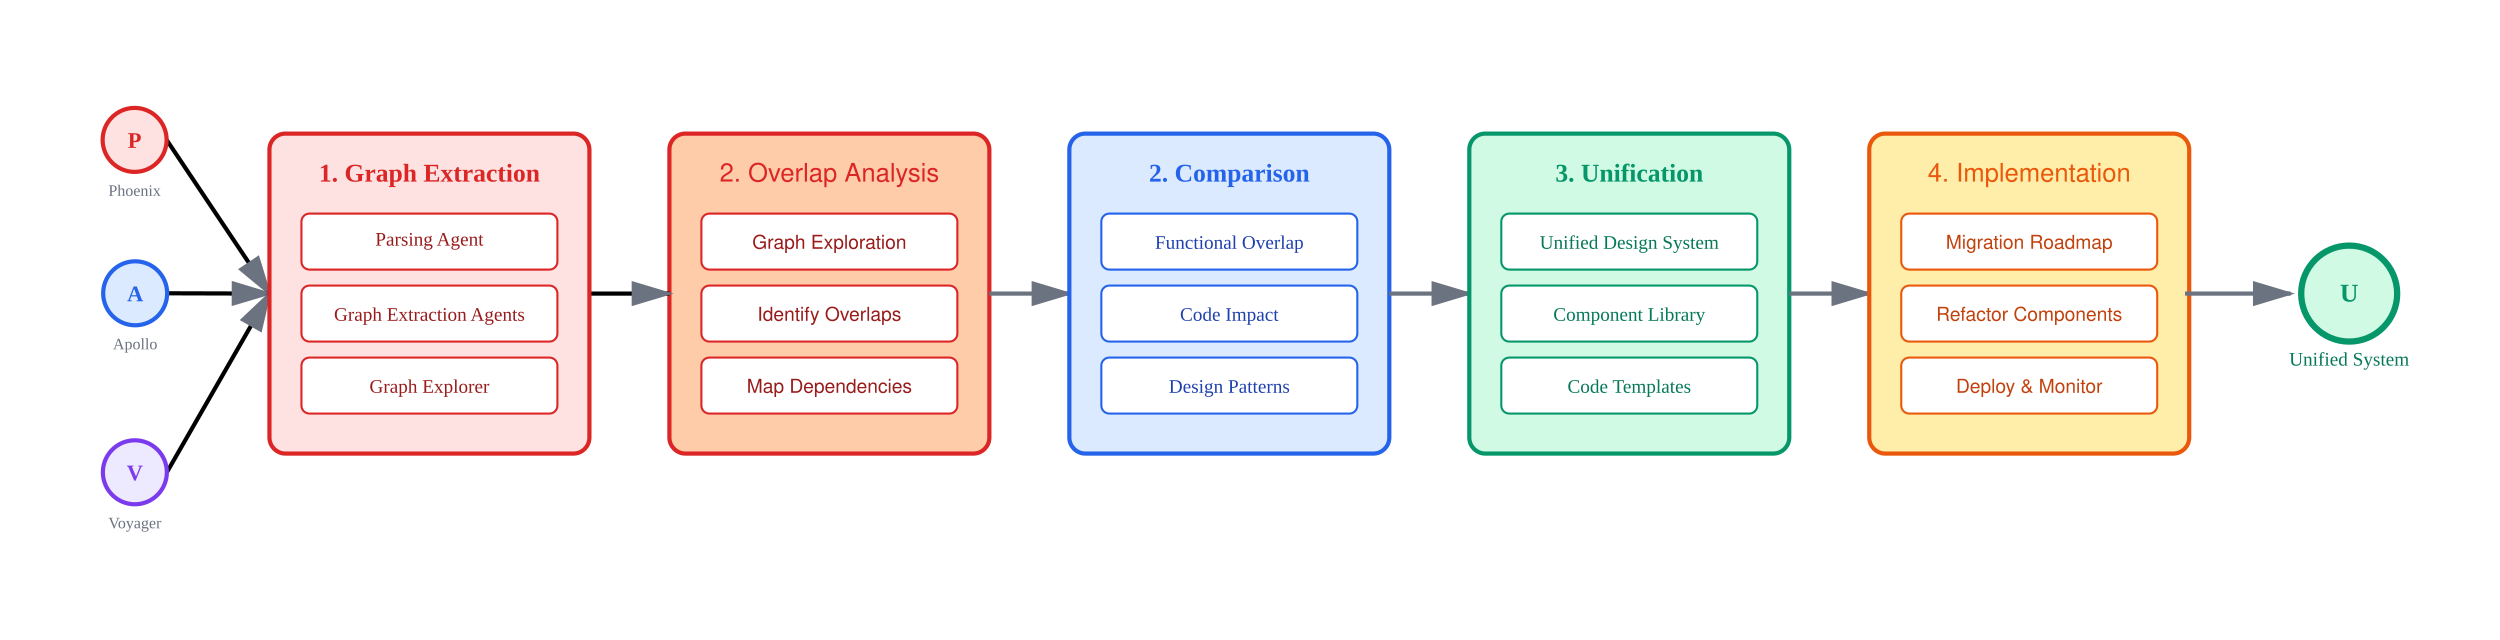
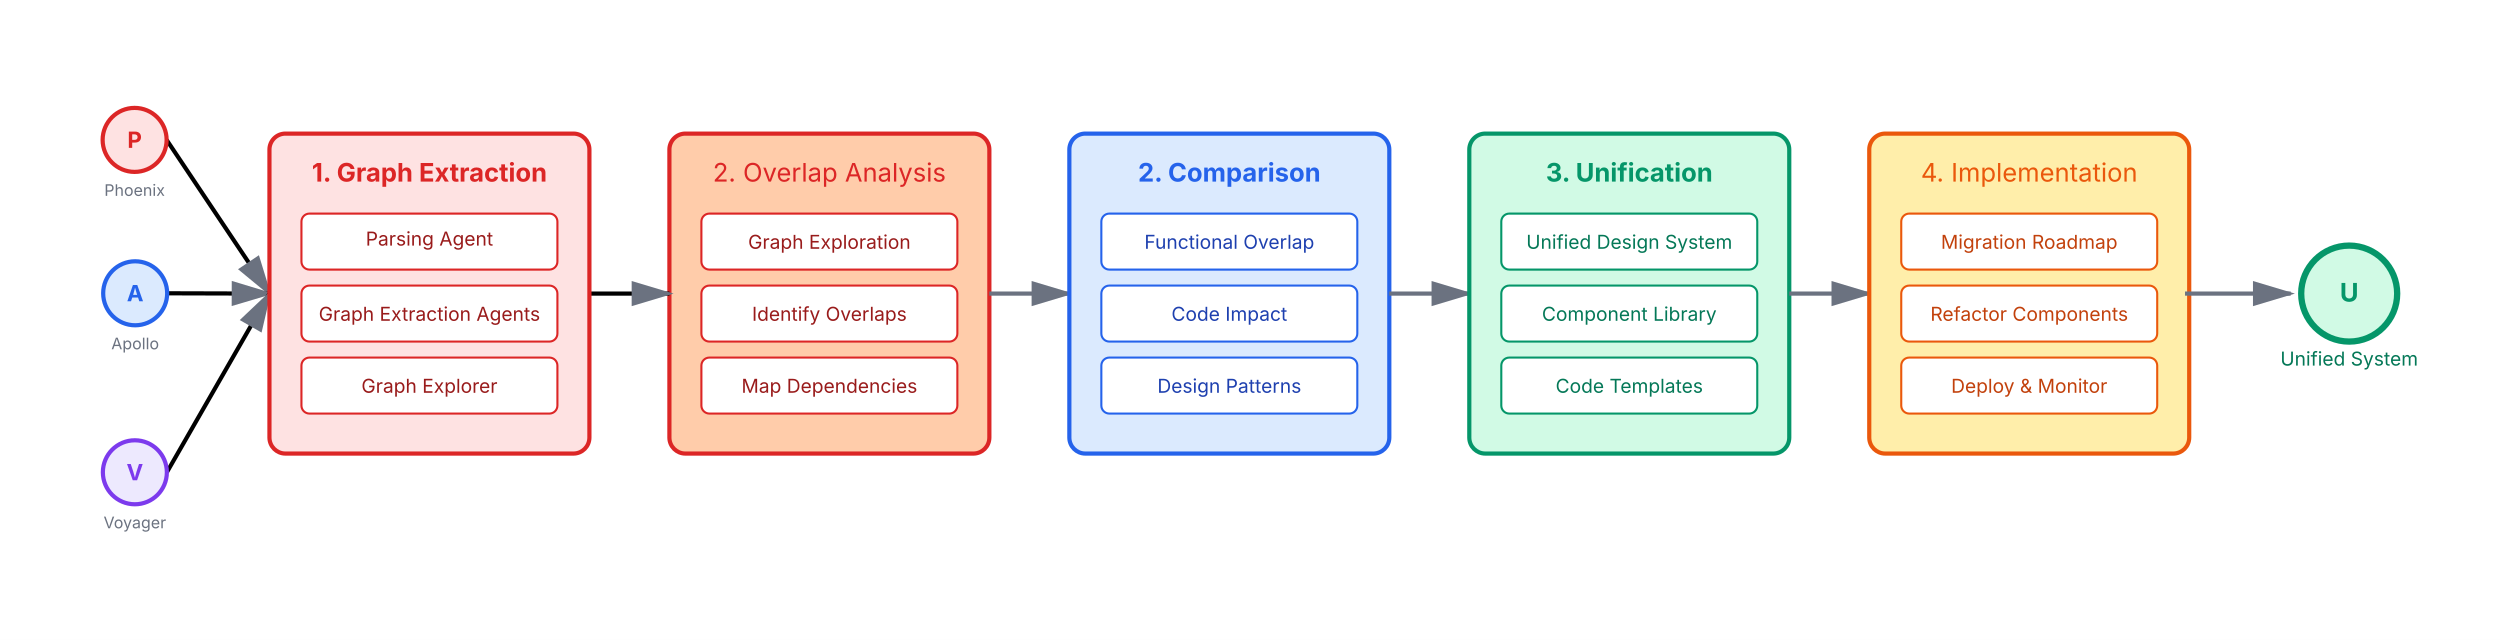
<svg xmlns="http://www.w3.org/2000/svg" width="1192.36" height="305.206" viewBox="0 0 1192.36 305.206" version="1.1" id="svg29">
  <rect width="1192.36" height="305.206" fill="#ffffff" id="rect1" x="0" y="0" style="stroke-width:1" />
  <rect x="319.265" y="63.722" width="152.603" height="152.603" rx="7.63" fill="#fee2e2" stroke="#dc2626" stroke-width="2" id="rect2" style="fill:#ffccaa" />
-   <text x="395.567" y="86.613" text-anchor="middle" font-size="12.208px" font-weight="bold" fill="#dc2626" id="text2" style="font-style:normal;font-variant:normal;font-weight:normal;font-stretch:normal;font-family:Helvetica;-inkscape-font-specification:Helvetica;stroke-width:1">2. Overlap Analysis</text>
+   <text font-family="Inter, system-ui, sans-serif" x="395.567" y="86.613" text-anchor="middle" font-size="12.208px" font-weight="bold" fill="#dc2626" id="text2" style="font-style:normal;font-variant:normal;font-weight:normal;font-stretch:normal;font-family: Inter, system-ui, sans-serif;-inkscape-font-specification:Helvetica;stroke-width:1">2. Overlap Analysis</text>
  <rect x="334.526" y="101.873" width="122.082" height="26.706" rx="3.815" fill="#ffffff" stroke="#dc2626" stroke-width="1" id="rect3" />
-   <text x="395.567" y="118.659" text-anchor="middle" font-size="9.156px" fill="#991b1b" id="text3" style="font-style:normal;font-variant:normal;font-weight:normal;font-stretch:normal;font-family:Helvetica;-inkscape-font-specification:Helvetica;stroke-width:1">Graph Exploration</text>
+   <text font-family="Inter, system-ui, sans-serif" x="395.567" y="118.659" text-anchor="middle" font-size="9.156px" fill="#991b1b" id="text3" style="font-style:normal;font-variant:normal;font-weight:normal;font-stretch:normal;font-family: Inter, system-ui, sans-serif;-inkscape-font-specification:Helvetica;stroke-width:1">Graph Exploration</text>
  <rect x="334.526" y="136.209" width="122.082" height="26.706" rx="3.815" fill="#ffffff" stroke="#dc2626" stroke-width="1" id="rect4" />
-   <text x="395.567" y="152.995" text-anchor="middle" font-size="9.156px" fill="#991b1b" id="text4" style="font-style:normal;font-variant:normal;font-weight:normal;font-stretch:normal;font-family:Helvetica;-inkscape-font-specification:Helvetica;stroke-width:1">Identify Overlaps</text>
+   <text font-family="Inter, system-ui, sans-serif" x="395.567" y="152.995" text-anchor="middle" font-size="9.156px" fill="#991b1b" id="text4" style="font-style:normal;font-variant:normal;font-weight:normal;font-stretch:normal;font-family: Inter, system-ui, sans-serif;-inkscape-font-specification:Helvetica;stroke-width:1">Identify Overlaps</text>
  <rect x="334.526" y="170.544" width="122.082" height="26.706" rx="3.815" fill="#ffffff" stroke="#dc2626" stroke-width="1" id="rect5" />
-   <text x="395.567" y="187.331" text-anchor="middle" font-size="9.156px" fill="#991b1b" id="text5" style="font-style:normal;font-variant:normal;font-weight:normal;font-stretch:normal;font-family:Helvetica;-inkscape-font-specification:Helvetica;stroke-width:1">Map Dependencies</text>
+   <text font-family="Inter, system-ui, sans-serif" x="395.567" y="187.331" text-anchor="middle" font-size="9.156px" fill="#991b1b" id="text5" style="font-style:normal;font-variant:normal;font-weight:normal;font-stretch:normal;font-family: Inter, system-ui, sans-serif;-inkscape-font-specification:Helvetica;stroke-width:1">Map Dependencies</text>
  <path style="fill:none;stroke:#000000;stroke-width:2;stroke-linecap:butt;stroke-linejoin:miter;stroke-dasharray:none;stroke-opacity:1;marker-end:url(#arrowhead)" d="M 79.469,66.724 128.512,140.024" id="path34" />
  <path style="fill:none;stroke:#000000;stroke-width:2;stroke-linecap:butt;stroke-linejoin:miter;stroke-dasharray:none;stroke-opacity:1;marker-end:url(#arrowhead)" d="m 79.73,139.885 48.782,0.139" id="path35" />
  <path style="fill:none;stroke:#000000;stroke-width:2;stroke-linecap:butt;stroke-linejoin:miter;stroke-dasharray:none;stroke-opacity:1;marker-end:url(#arrowhead)" d="M 79.581,225.254 128.512,140.024" id="path37" />
  <path style="fill:none;stroke:#000000;stroke-width:2;stroke-linecap:butt;stroke-linejoin:miter;stroke-dasharray:none;stroke-opacity:1;marker-end:url(#arrowhead)" d="m 281.115,140.024 h 38.151" id="path38" />
  <g transform="matrix(0.7630151,0,0,0.7630151,471.8683,140.0237)" id="g6" style="stroke-width:1.311">
    <path d="M 0,0 H 50" stroke="#6b7280" stroke-width="2.621" marker-end="url(#arrowhead)" id="path5" />
  </g>
  <g transform="matrix(0.7630151,0,0,0.7630151,510.019,63.72214)" id="g9" style="stroke-width:1.311">
    <rect x="0" y="0" width="200" height="200" rx="10" fill="#dbeafe" stroke="#2563eb" stroke-width="2.621" id="rect6" />
-     <text x="100" y="30" text-anchor="middle" font-size="16px" font-weight="bold" fill="#2563eb" id="text6" style="stroke-width:1.311">2. Comparison</text>
+     <text font-family="Inter, system-ui, sans-serif" x="100" y="30" text-anchor="middle" font-size="16px" font-weight="bold" fill="#2563eb" id="text6" style="stroke-width:1.311">2. Comparison</text>
    <rect x="20" y="50" width="160" height="35" rx="5" fill="#ffffff" stroke="#2563eb" stroke-width="1.311" id="rect7" />
-     <text x="100" y="72" text-anchor="middle" font-size="12px" fill="#1e40af" id="text7" style="stroke-width:1.311">Functional Overlap</text>
+     <text font-family="Inter, system-ui, sans-serif" x="100" y="72" text-anchor="middle" font-size="12px" fill="#1e40af" id="text7" style="stroke-width:1.311">Functional Overlap</text>
    <rect x="20" y="95" width="160" height="35" rx="5" fill="#ffffff" stroke="#2563eb" stroke-width="1.311" id="rect8" />
-     <text x="100" y="117" text-anchor="middle" font-size="12px" fill="#1e40af" id="text8" style="stroke-width:1.311">Code Impact</text>
+     <text font-family="Inter, system-ui, sans-serif" x="100" y="117" text-anchor="middle" font-size="12px" fill="#1e40af" id="text8" style="stroke-width:1.311">Code Impact</text>
    <rect x="20" y="140" width="160" height="35" rx="5" fill="#ffffff" stroke="#2563eb" stroke-width="1.311" id="rect9" />
-     <text x="100" y="162" text-anchor="middle" font-size="12px" fill="#1e40af" id="text9" style="stroke-width:1.311">Design Patterns</text>
+     <text font-family="Inter, system-ui, sans-serif" x="100" y="162" text-anchor="middle" font-size="12px" fill="#1e40af" id="text9" style="stroke-width:1.311">Design Patterns</text>
  </g>
  <g transform="matrix(0.7630151,0,0,0.7630151,662.6221,140.0237)" id="g10" style="stroke-width:1.311">
    <path d="M 0,0 H 50" stroke="#6b7280" stroke-width="2.621" marker-end="url(#arrowhead)" id="path9" />
  </g>
  <g transform="matrix(0.7630151,0,0,0.7630151,700.7728,63.72214)" id="g13" style="stroke-width:1.311">
    <rect x="0" y="0" width="200" height="200" rx="10" fill="#d1fae5" stroke="#059669" stroke-width="2.621" id="rect10" />
-     <text x="100" y="30" text-anchor="middle" font-size="16px" font-weight="bold" fill="#059669" id="text10" style="stroke-width:1.311">3. Unification</text>
+     <text font-family="Inter, system-ui, sans-serif" x="100" y="30" text-anchor="middle" font-size="16px" font-weight="bold" fill="#059669" id="text10" style="stroke-width:1.311">3. Unification</text>
    <rect x="20" y="50" width="160" height="35" rx="5" fill="#ffffff" stroke="#059669" stroke-width="1.311" id="rect11" />
-     <text x="100" y="72" text-anchor="middle" font-size="12px" fill="#047857" id="text11" style="stroke-width:1.311">Unified Design System</text>
+     <text font-family="Inter, system-ui, sans-serif" x="100" y="72" text-anchor="middle" font-size="12px" fill="#047857" id="text11" style="stroke-width:1.311">Unified Design System</text>
    <rect x="20" y="95" width="160" height="35" rx="5" fill="#ffffff" stroke="#059669" stroke-width="1.311" id="rect12" />
-     <text x="100" y="117" text-anchor="middle" font-size="12px" fill="#047857" id="text12" style="stroke-width:1.311">Component Library</text>
+     <text font-family="Inter, system-ui, sans-serif" x="100" y="117" text-anchor="middle" font-size="12px" fill="#047857" id="text12" style="stroke-width:1.311">Component Library</text>
    <rect x="20" y="140" width="160" height="35" rx="5" fill="#ffffff" stroke="#059669" stroke-width="1.311" id="rect13" />
-     <text x="100" y="162" text-anchor="middle" font-size="12px" fill="#047857" id="text13" style="stroke-width:1.311">Code Templates</text>
+     <text font-family="Inter, system-ui, sans-serif" x="100" y="162" text-anchor="middle" font-size="12px" fill="#047857" id="text13" style="stroke-width:1.311">Code Templates</text>
  </g>
  <g transform="matrix(0.7630151,0,0,0.7630151,853.3758,140.0237)" id="g14" style="stroke-width:1.311">
    <path d="M 0,0 H 50" stroke="#6b7280" stroke-width="2.621" marker-end="url(#arrowhead)" id="path13" />
  </g>
  <rect x="891.527" y="63.722" width="152.603" height="152.603" rx="7.63" fill="#fed7aa" stroke="#ea580c" stroke-width="2" id="rect14" style="fill:#ffeeaa" />
-   <text x="967.828" y="86.613" text-anchor="middle" font-size="12.208px" font-weight="bold" fill="#ea580c" id="text14" style="font-style:normal;font-variant:normal;font-weight:normal;font-stretch:normal;font-family:Helvetica;-inkscape-font-specification:Helvetica;stroke-width:1">4. Implementation</text>
+   <text font-family="Inter, system-ui, sans-serif" x="967.828" y="86.613" text-anchor="middle" font-size="12.208px" font-weight="bold" fill="#ea580c" id="text14" style="font-style:normal;font-variant:normal;font-weight:normal;font-stretch:normal;font-family: Inter, system-ui, sans-serif;-inkscape-font-specification:Helvetica;stroke-width:1">4. Implementation</text>
  <rect x="906.787" y="101.873" width="122.082" height="26.706" rx="3.815" fill="#ffffff" stroke="#ea580c" stroke-width="1" id="rect15" />
-   <text x="967.828" y="118.659" text-anchor="middle" font-size="9.156px" fill="#c2410c" id="text15" style="font-style:normal;font-variant:normal;font-weight:normal;font-stretch:normal;font-family:Helvetica;-inkscape-font-specification:Helvetica;stroke-width:1">Migration Roadmap</text>
+   <text font-family="Inter, system-ui, sans-serif" x="967.828" y="118.659" text-anchor="middle" font-size="9.156px" fill="#c2410c" id="text15" style="font-style:normal;font-variant:normal;font-weight:normal;font-stretch:normal;font-family: Inter, system-ui, sans-serif;-inkscape-font-specification:Helvetica;stroke-width:1">Migration Roadmap</text>
  <rect x="906.787" y="136.209" width="122.082" height="26.706" rx="3.815" fill="#ffffff" stroke="#ea580c" stroke-width="1" id="rect16" />
-   <text x="967.828" y="152.995" text-anchor="middle" font-size="9.156px" fill="#c2410c" id="text16" style="font-style:normal;font-variant:normal;font-weight:normal;font-stretch:normal;font-family:Helvetica;-inkscape-font-specification:Helvetica;stroke-width:1">Refactor Components</text>
+   <text font-family="Inter, system-ui, sans-serif" x="967.828" y="152.995" text-anchor="middle" font-size="9.156px" fill="#c2410c" id="text16" style="font-style:normal;font-variant:normal;font-weight:normal;font-stretch:normal;font-family: Inter, system-ui, sans-serif;-inkscape-font-specification:Helvetica;stroke-width:1">Refactor Components</text>
  <rect x="906.787" y="170.544" width="122.082" height="26.706" rx="3.815" fill="#ffffff" stroke="#ea580c" stroke-width="1" id="rect17" />
-   <text x="967.828" y="187.331" text-anchor="middle" font-size="9.156px" fill="#c2410c" id="text17" style="font-style:normal;font-variant:normal;font-weight:normal;font-stretch:normal;font-family:Helvetica;-inkscape-font-specification:Helvetica;stroke-width:1">Deploy &amp; Monitor</text>
+   <text font-family="Inter, system-ui, sans-serif" x="967.828" y="187.331" text-anchor="middle" font-size="9.156px" fill="#c2410c" id="text17" style="font-style:normal;font-variant:normal;font-weight:normal;font-stretch:normal;font-family: Inter, system-ui, sans-serif;-inkscape-font-specification:Helvetica;stroke-width:1">Deploy &amp; Monitor</text>
  <g transform="matrix(0.7630151,0,0,0.7630151,64.20868,66.72428)" id="g19" style="stroke-width:1.311">
    <circle cx="0" cy="0" r="20" fill="#fee2e2" stroke="#dc2626" stroke-width="2.621" id="circle17" />
-     <text x="0" y="5" text-anchor="middle" font-size="14px" font-weight="bold" fill="#dc2626" id="text18" style="stroke-width:1.311">P</text>
-     <text x="0" y="35" text-anchor="middle" font-size="10px" fill="#6b7280" id="text19" style="stroke-width:1.311">Phoenix</text>
+     <text font-family="Inter, system-ui, sans-serif" x="0" y="5" text-anchor="middle" font-size="14px" font-weight="bold" fill="#dc2626" id="text18" style="stroke-width:1.311">P</text>
+     <text font-family="Inter, system-ui, sans-serif" x="0" y="35" text-anchor="middle" font-size="10px" fill="#6b7280" id="text19" style="stroke-width:1.311">Phoenix</text>
  </g>
  <g transform="matrix(0.7630151,0,0,0.7630151,64.46948,139.8851)" id="g21" style="stroke-width:1.311">
    <circle cx="0" cy="0" r="20" fill="#dbeafe" stroke="#2563eb" stroke-width="2.621" id="circle19" />
-     <text x="0" y="5" text-anchor="middle" font-size="14px" font-weight="bold" fill="#2563eb" id="text20" style="stroke-width:1.311">A</text>
-     <text x="0" y="35" text-anchor="middle" font-size="10px" fill="#6b7280" id="text21" style="stroke-width:1.311">Apollo</text>
+     <text font-family="Inter, system-ui, sans-serif" x="0" y="5" text-anchor="middle" font-size="14px" font-weight="bold" fill="#2563eb" id="text20" style="stroke-width:1.311">A</text>
+     <text font-family="Inter, system-ui, sans-serif" x="0" y="35" text-anchor="middle" font-size="10px" fill="#6b7280" id="text21" style="stroke-width:1.311">Apollo</text>
  </g>
  <g transform="matrix(0.7630151,0,0,0.7630151,64.32045,225.2541)" id="g23" style="stroke-width:1.311">
    <circle cx="0" cy="0" r="20" fill="#ede9fe" stroke="#7c3aed" stroke-width="2.621" id="circle21" />
-     <text x="0" y="5" text-anchor="middle" font-size="14px" font-weight="bold" fill="#7c3aed" id="text22" style="stroke-width:1.311">V</text>
-     <text x="0" y="35" text-anchor="middle" font-size="10px" fill="#6b7280" id="text23" style="stroke-width:1.311">Voyager</text>
+     <text font-family="Inter, system-ui, sans-serif" x="0" y="5" text-anchor="middle" font-size="14px" font-weight="bold" fill="#7c3aed" id="text22" style="stroke-width:1.311">V</text>
+     <text font-family="Inter, system-ui, sans-serif" x="0" y="35" text-anchor="middle" font-size="10px" fill="#6b7280" id="text23" style="stroke-width:1.311">Voyager</text>
  </g>
  <g transform="matrix(0.7630151,0,0,0.7630151,1082.28,124.7634)" id="g25" style="stroke-width:1.311">
    <circle cx="50" cy="20" r="30" fill="#d1fae5" stroke="#059669" stroke-width="3.932" id="circle23" />
-     <text x="50" y="25" text-anchor="middle" font-size="16px" font-weight="bold" fill="#059669" id="text24" style="stroke-width:1.311">U</text>
-     <text x="50" y="65" text-anchor="middle" font-size="12px" fill="#047857" id="text25" style="stroke-width:1.311">Unified System</text>
+     <text font-family="Inter, system-ui, sans-serif" x="50" y="25" text-anchor="middle" font-size="16px" font-weight="bold" fill="#059669" id="text24" style="stroke-width:1.311">U</text>
+     <text font-family="Inter, system-ui, sans-serif" x="50" y="65" text-anchor="middle" font-size="12px" fill="#047857" id="text25" style="stroke-width:1.311">Unified System</text>
  </g>
  <defs id="defs25">
    <marker id="arrowhead" markerWidth="10" markerHeight="6" refX="9" refY="3" orient="auto" viewBox="0 0 10 6" preserveAspectRatio="xMidYMid">
      <polygon points="10,3 0,6 0,0 " fill="#6b7280" id="polygon25" />
    </marker>
  </defs>
  <g transform="matrix(0.7630151,0,0,0.7630151,128.5115,63.72214)" id="g32" style="stroke-width:1.311">
    <rect x="0" y="0" width="200" height="200" rx="10" fill="#fee2e2" stroke="#dc2626" stroke-width="2.621" id="rect29" />
-     <text x="100" y="30" text-anchor="middle" font-size="16px" font-weight="bold" fill="#dc2626" id="text29" dx="0 0 0 0 0 0 0 0 0 0 0 0 0 0 0 0 0 0 0" style="stroke-width:1.311">1. Graph Extraction</text>
+     <text font-family="Inter, system-ui, sans-serif" x="100" y="30" text-anchor="middle" font-size="16px" font-weight="bold" fill="#dc2626" id="text29" dx="0 0 0 0 0 0 0 0 0 0 0 0 0 0 0 0 0 0 0" style="stroke-width:1.311">1. Graph Extraction</text>
    <rect x="20" y="50" width="160" height="35" rx="5" fill="#ffffff" stroke="#dc2626" stroke-width="1.311" id="rect30" />
-     <text x="100" y="70" text-anchor="middle" font-size="12px" fill="#991b1b" id="text30" style="stroke-width:1.311">
+     <text font-family="Inter, system-ui, sans-serif" x="100" y="70" text-anchor="middle" font-size="12px" fill="#991b1b" id="text30" style="stroke-width:1.311">
      <tspan id="tspan33" x="100" y="70" style="stroke-width:1.311">Parsing Agent</tspan>
    </text>
    <rect x="20" y="95" width="160" height="35" rx="5" fill="#ffffff" stroke="#dc2626" stroke-width="1.311" id="rect31" />
-     <text x="100" y="117" text-anchor="middle" font-size="12px" fill="#991b1b" id="text31" style="stroke-width:1.311">Graph Extraction Agents</text>
+     <text font-family="Inter, system-ui, sans-serif" x="100" y="117" text-anchor="middle" font-size="12px" fill="#991b1b" id="text31" style="stroke-width:1.311">Graph Extraction Agents</text>
    <rect x="20" y="140" width="160" height="35" rx="5" fill="#ffffff" stroke="#dc2626" stroke-width="1.311" id="rect32" />
-     <text x="100" y="162" text-anchor="middle" font-size="12px" fill="#991b1b" id="text32" style="stroke-width:1.311">Graph Explorer</text>
+     <text font-family="Inter, system-ui, sans-serif" x="100" y="162" text-anchor="middle" font-size="12px" fill="#991b1b" id="text32" style="stroke-width:1.311">Graph Explorer</text>
  </g>
  <g transform="matrix(1.008213,0,0,1.008213,1042.13,140.0237)" id="g39" style="stroke-width:0.992">
    <path d="M 0,0 H 50" stroke="#6b7280" stroke-width="1.984" marker-end="url(#arrowhead)" id="path39" />
  </g>
</svg>
